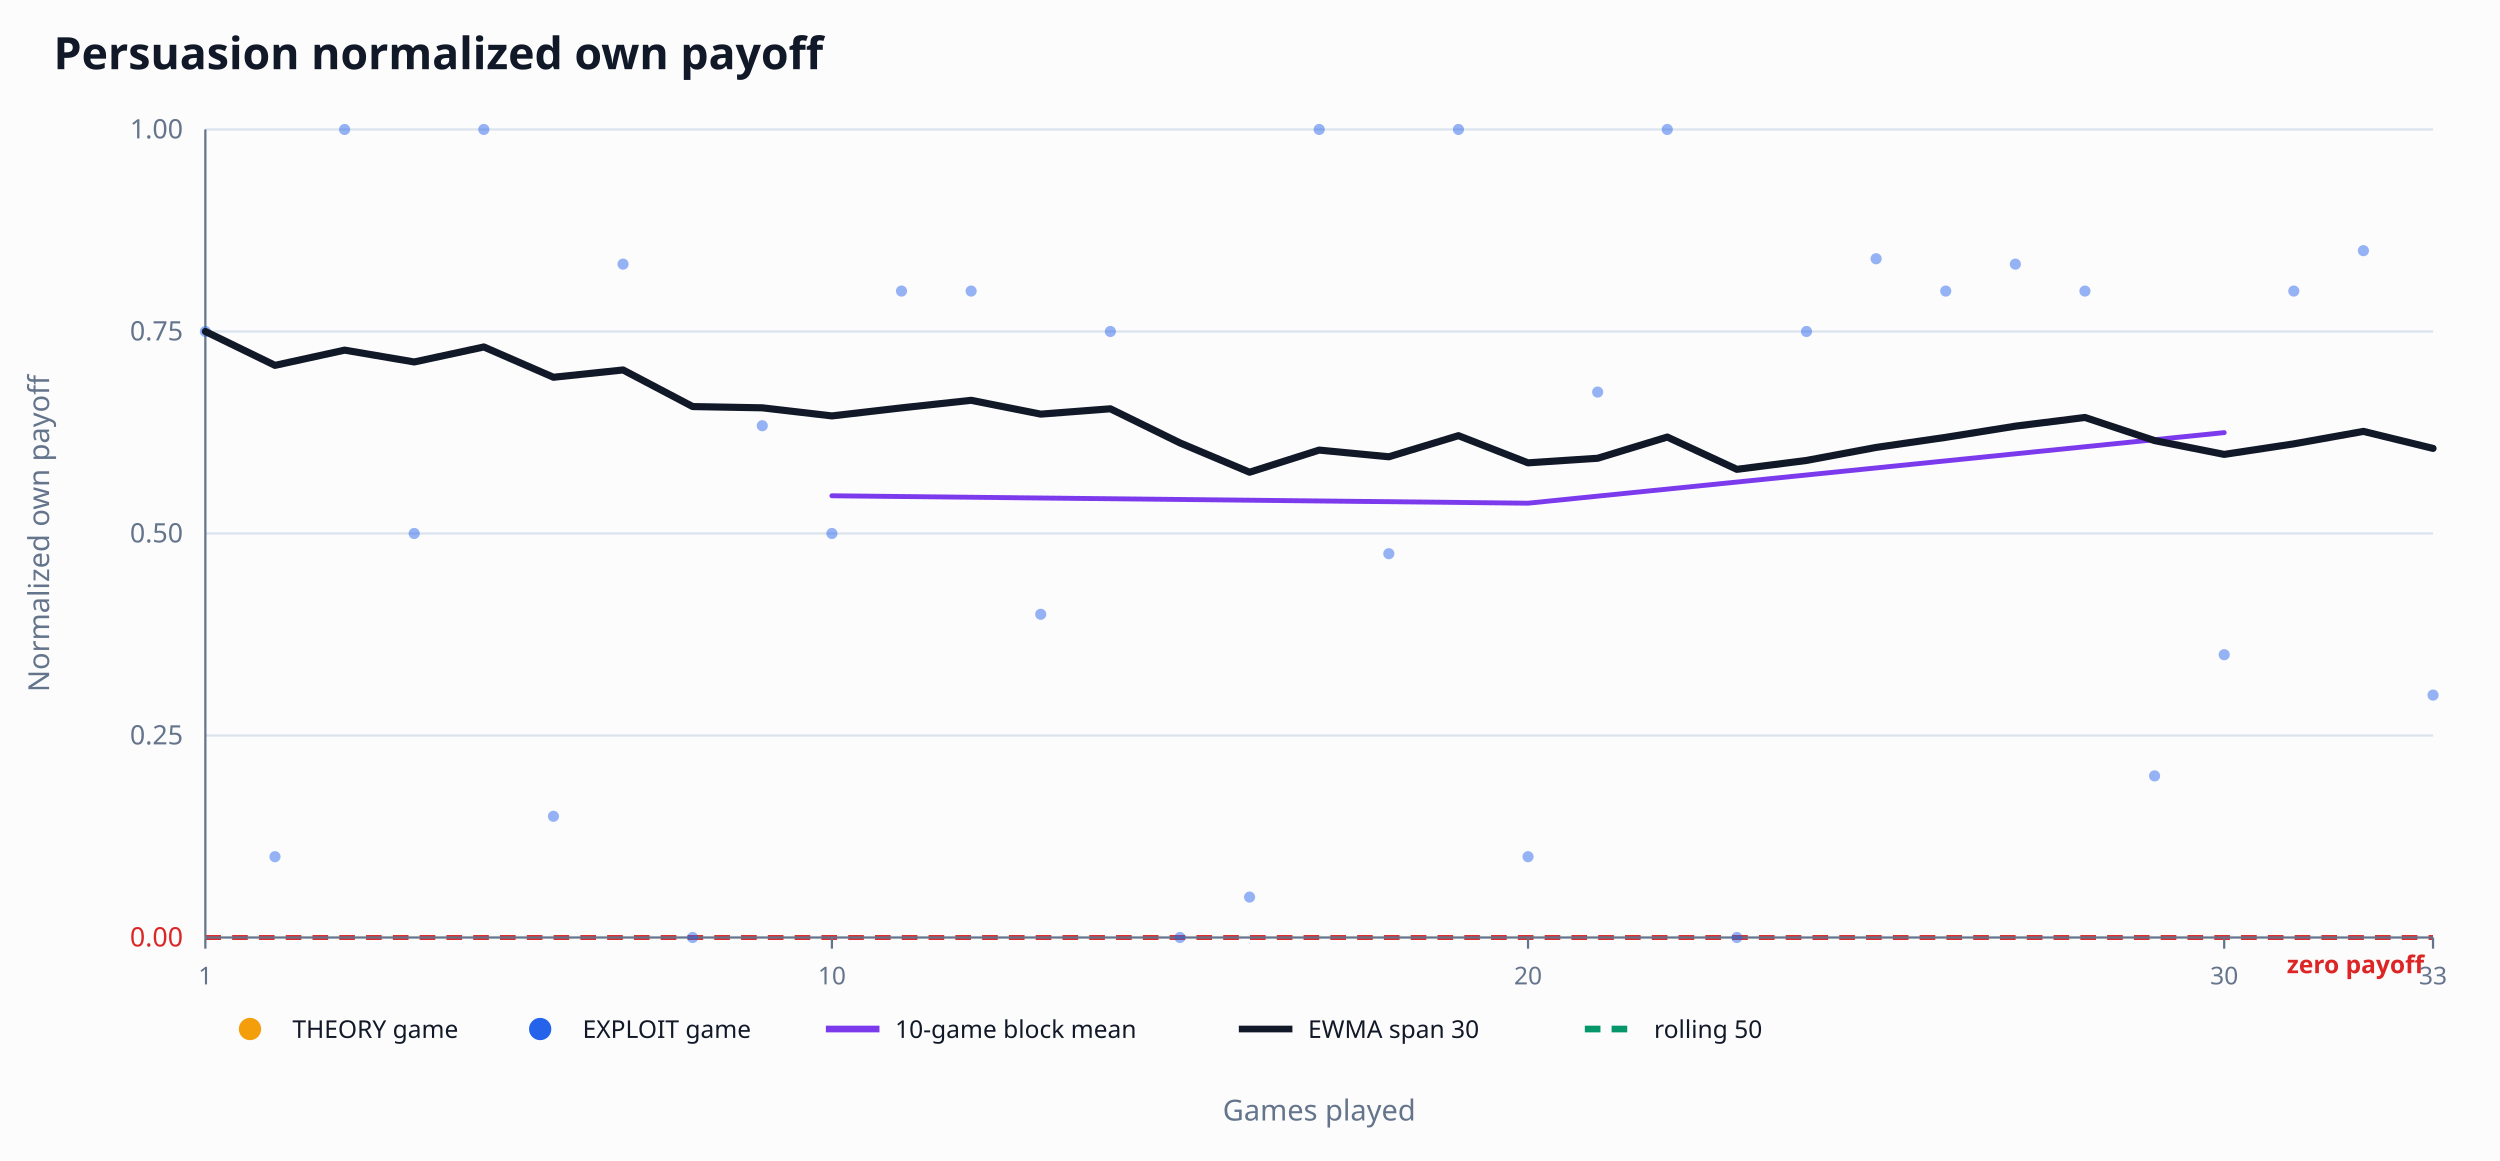
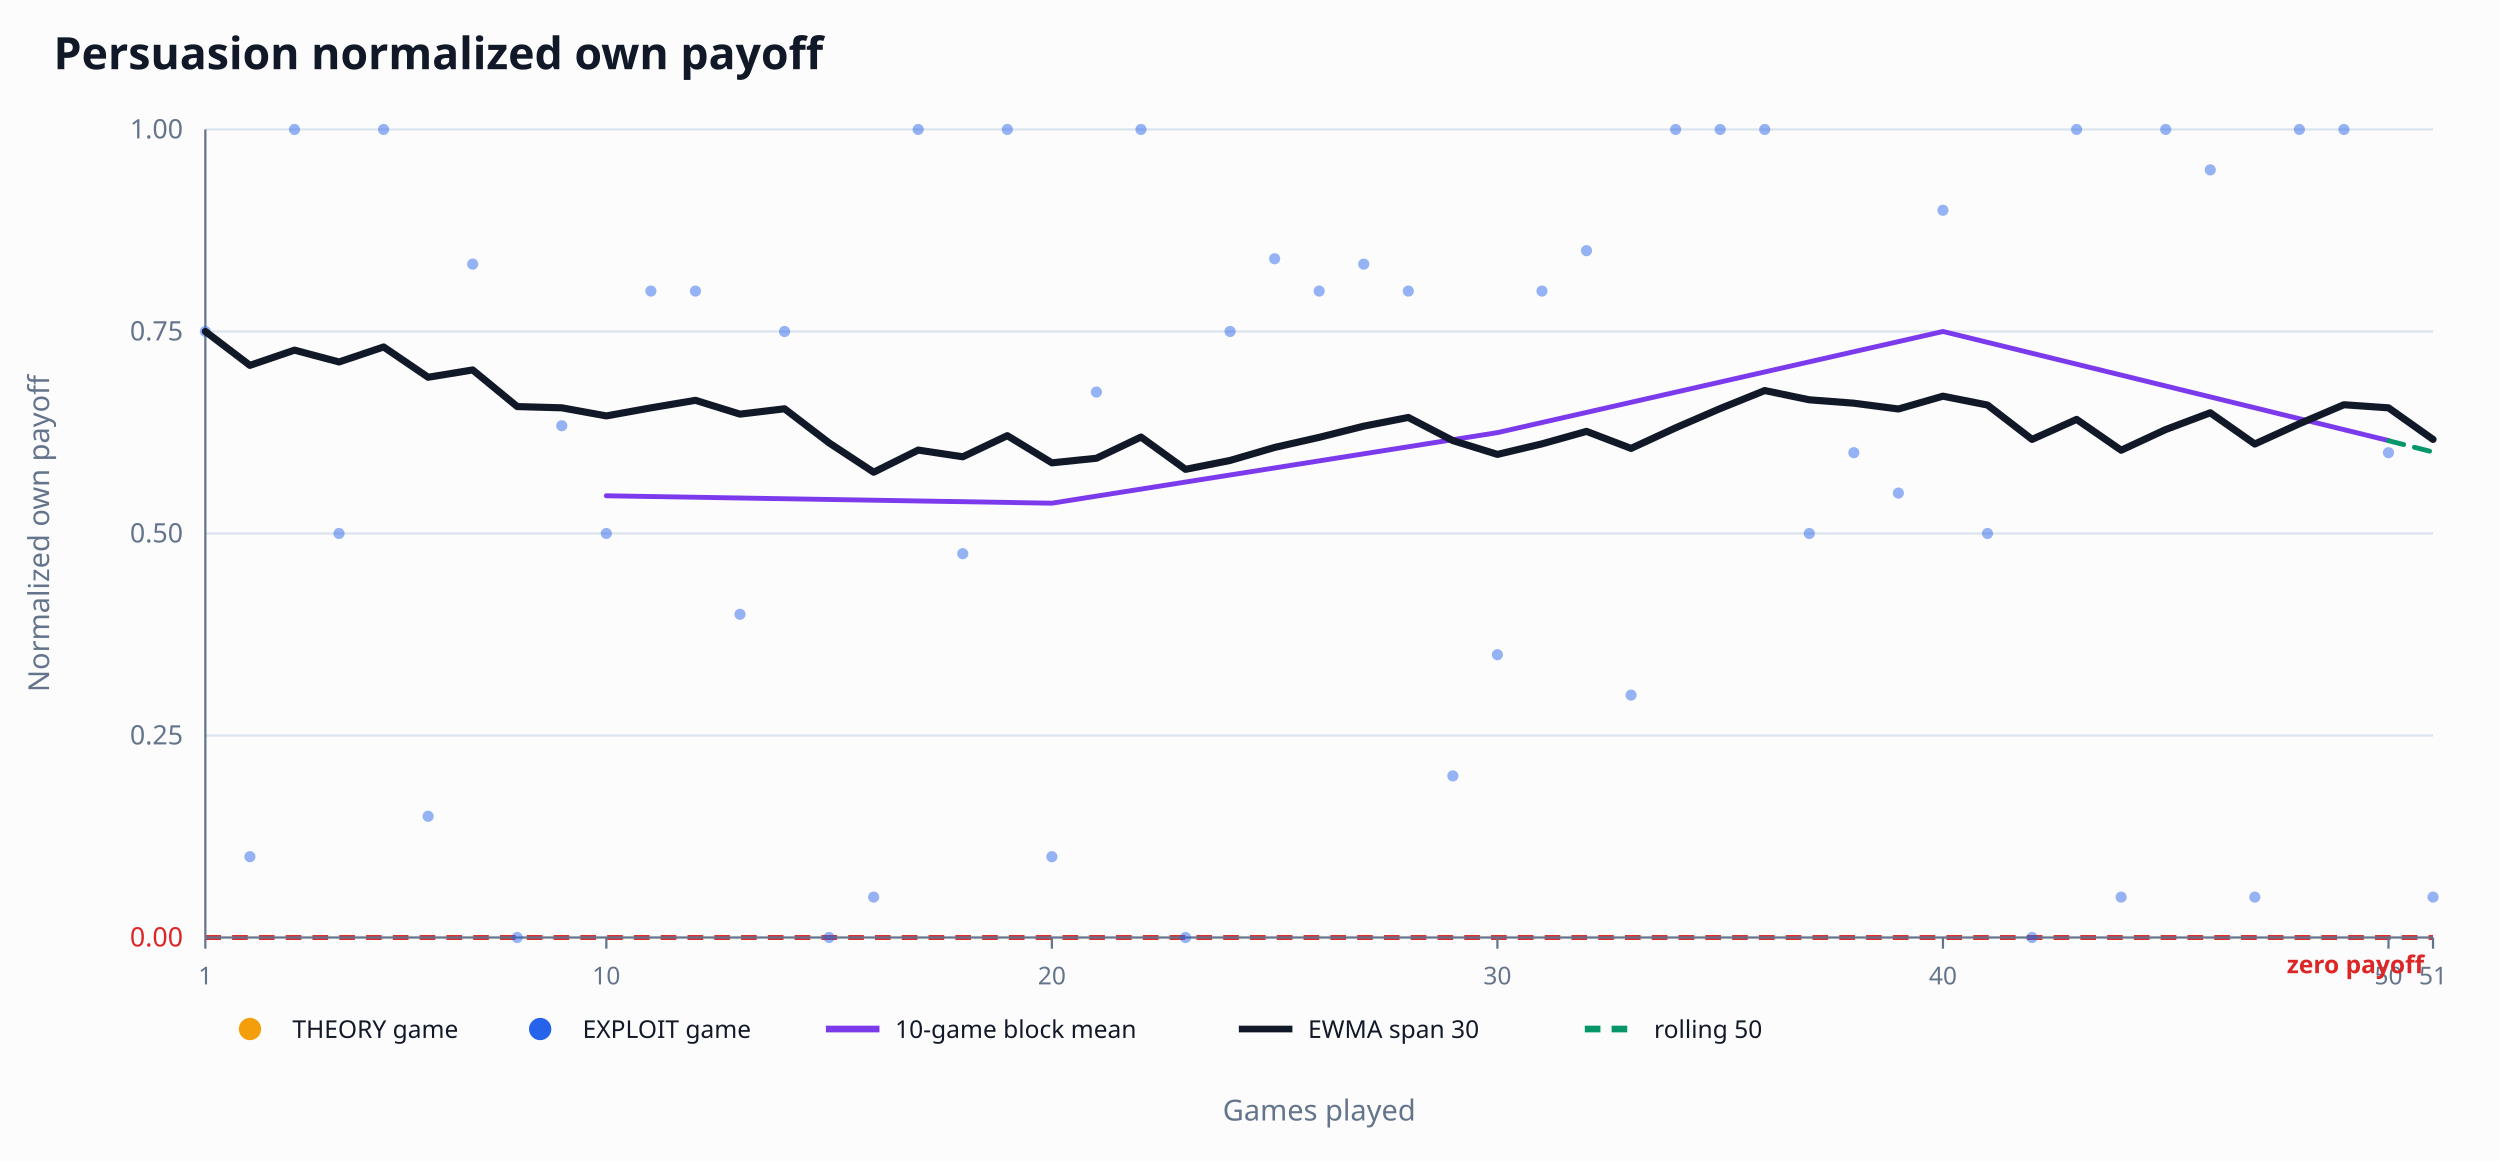
<svg xmlns="http://www.w3.org/2000/svg" width="1120" height="520" viewBox="0 0 1120 520">
  <rect width="100%" height="100%" fill="#fcfcfd" />
  <text x="24" y="31" font-family="system-ui,sans-serif" font-size="20" font-weight="700" fill="#111827">Persuasion normalized own payoff</text>
  <line x1="92" y1="420.00" x2="1090" y2="420.00" stroke="#dc2626" stroke-width="2.2" stroke-dasharray="7,5" />
  <text x="82" y="424.00" text-anchor="end" font-family="system-ui,sans-serif" font-size="12" fill="#dc2626">0.00</text>
  <line x1="92" y1="329.50" x2="1090" y2="329.50" stroke="#dbe3ee" stroke-width="1" />
  <text x="82" y="333.50" text-anchor="end" font-family="system-ui,sans-serif" font-size="12" fill="#64748b">0.25</text>
  <line x1="92" y1="239.00" x2="1090" y2="239.00" stroke="#dbe3ee" stroke-width="1" />
  <text x="82" y="243.00" text-anchor="end" font-family="system-ui,sans-serif" font-size="12" fill="#64748b">0.50</text>
  <line x1="92" y1="148.50" x2="1090" y2="148.50" stroke="#dbe3ee" stroke-width="1" />
  <text x="82" y="152.50" text-anchor="end" font-family="system-ui,sans-serif" font-size="12" fill="#64748b">0.75</text>
  <line x1="92" y1="58.00" x2="1090" y2="58.00" stroke="#dbe3ee" stroke-width="1" />
  <text x="82" y="62.00" text-anchor="end" font-family="system-ui,sans-serif" font-size="12" fill="#64748b">1.00</text>
  <line x1="92.00" y1="420" x2="92.00" y2="425" stroke="#64748b" />
  <text x="92.00" y="441" text-anchor="middle" font-family="system-ui,sans-serif" font-size="11" fill="#64748b">1</text>
-   <line x1="372.69" y1="420" x2="372.69" y2="425" stroke="#64748b" />
-   <text x="372.69" y="441" text-anchor="middle" font-family="system-ui,sans-serif" font-size="11" fill="#64748b">10</text>
-   <line x1="684.56" y1="420" x2="684.56" y2="425" stroke="#64748b" />
-   <text x="684.56" y="441" text-anchor="middle" font-family="system-ui,sans-serif" font-size="11" fill="#64748b">20</text>
-   <line x1="996.44" y1="420" x2="996.44" y2="425" stroke="#64748b" />
-   <text x="996.44" y="441" text-anchor="middle" font-family="system-ui,sans-serif" font-size="11" fill="#64748b">30</text>
+   <line x1="271.64" y1="420" x2="271.64" y2="425" stroke="#64748b" />
+   <text x="271.64" y="441" text-anchor="middle" font-family="system-ui,sans-serif" font-size="11" fill="#64748b">10</text>
+   <line x1="471.24" y1="420" x2="471.24" y2="425" stroke="#64748b" />
+   <text x="471.24" y="441" text-anchor="middle" font-family="system-ui,sans-serif" font-size="11" fill="#64748b">20</text>
+   <line x1="670.84" y1="420" x2="670.84" y2="425" stroke="#64748b" />
+   <text x="670.84" y="441" text-anchor="middle" font-family="system-ui,sans-serif" font-size="11" fill="#64748b">30</text>
+   <line x1="870.44" y1="420" x2="870.44" y2="425" stroke="#64748b" />
+   <text x="870.44" y="441" text-anchor="middle" font-family="system-ui,sans-serif" font-size="11" fill="#64748b">40</text>
+   <line x1="1070.04" y1="420" x2="1070.04" y2="425" stroke="#64748b" />
+   <text x="1070.04" y="441" text-anchor="middle" font-family="system-ui,sans-serif" font-size="11" fill="#64748b">50</text>
  <line x1="1090.00" y1="420" x2="1090.00" y2="425" stroke="#64748b" />
-   <text x="1090.00" y="441" text-anchor="middle" font-family="system-ui,sans-serif" font-size="11" fill="#64748b">33</text>
+   <text x="1090.00" y="441" text-anchor="middle" font-family="system-ui,sans-serif" font-size="11" fill="#64748b">51</text>
  <line x1="92" y1="58" x2="92" y2="420" stroke="#64748b" />
  <line x1="92" y1="420" x2="1090" y2="420" stroke="#64748b" />
  <text x="591.00" y="502" text-anchor="middle" font-family="system-ui,sans-serif" font-size="13" fill="#64748b">Games played</text>
  <text x="22" y="239.00" text-anchor="middle" transform="rotate(-90 22 239.00)" font-family="system-ui,sans-serif" font-size="13" fill="#64748b">Normalized own payoff</text>
  <text x="1086" y="436.00" text-anchor="end" font-family="system-ui,sans-serif" font-size="11" font-weight="700" fill="#dc2626">zero payoff</text>
  <circle cx="92.00" cy="148.50" r="2.5" fill="#2563eb" opacity="0.48" />
-   <circle cx="123.19" cy="383.80" r="2.5" fill="#2563eb" opacity="0.48" />
-   <circle cx="154.38" cy="58.00" r="2.5" fill="#2563eb" opacity="0.48" />
-   <circle cx="185.56" cy="239.00" r="2.5" fill="#2563eb" opacity="0.48" />
-   <circle cx="216.75" cy="58.00" r="2.5" fill="#2563eb" opacity="0.48" />
-   <circle cx="247.94" cy="365.70" r="2.5" fill="#2563eb" opacity="0.48" />
-   <circle cx="279.12" cy="118.33" r="2.5" fill="#2563eb" opacity="0.48" />
-   <circle cx="310.31" cy="420.00" r="2.5" fill="#2563eb" opacity="0.48" />
-   <circle cx="341.50" cy="190.73" r="2.5" fill="#2563eb" opacity="0.48" />
-   <circle cx="372.69" cy="239.00" r="2.5" fill="#2563eb" opacity="0.48" />
-   <circle cx="403.88" cy="130.40" r="2.5" fill="#2563eb" opacity="0.48" />
-   <circle cx="435.06" cy="130.40" r="2.5" fill="#2563eb" opacity="0.48" />
-   <circle cx="466.25" cy="275.20" r="2.5" fill="#2563eb" opacity="0.48" />
-   <circle cx="497.44" cy="148.50" r="2.5" fill="#2563eb" opacity="0.48" />
-   <circle cx="528.62" cy="420.00" r="2.5" fill="#2563eb" opacity="0.48" />
-   <circle cx="559.81" cy="401.90" r="2.5" fill="#2563eb" opacity="0.48" />
-   <circle cx="591.00" cy="58.00" r="2.5" fill="#2563eb" opacity="0.48" />
-   <circle cx="622.19" cy="248.05" r="2.5" fill="#2563eb" opacity="0.48" />
-   <circle cx="653.38" cy="58.00" r="2.5" fill="#2563eb" opacity="0.48" />
-   <circle cx="684.56" cy="383.80" r="2.5" fill="#2563eb" opacity="0.48" />
-   <circle cx="715.75" cy="175.65" r="2.5" fill="#2563eb" opacity="0.48" />
-   <circle cx="746.94" cy="58.00" r="2.5" fill="#2563eb" opacity="0.48" />
-   <circle cx="778.12" cy="420.00" r="2.5" fill="#2563eb" opacity="0.48" />
-   <circle cx="809.31" cy="148.50" r="2.5" fill="#2563eb" opacity="0.48" />
-   <circle cx="840.50" cy="115.92" r="2.5" fill="#2563eb" opacity="0.48" />
-   <circle cx="871.69" cy="130.40" r="2.5" fill="#2563eb" opacity="0.48" />
-   <circle cx="902.88" cy="118.33" r="2.5" fill="#2563eb" opacity="0.48" />
-   <circle cx="934.06" cy="130.40" r="2.5" fill="#2563eb" opacity="0.48" />
-   <circle cx="965.25" cy="347.60" r="2.5" fill="#2563eb" opacity="0.48" />
-   <circle cx="996.44" cy="293.30" r="2.5" fill="#2563eb" opacity="0.48" />
-   <circle cx="1027.62" cy="130.40" r="2.5" fill="#2563eb" opacity="0.48" />
-   <circle cx="1058.81" cy="112.30" r="2.5" fill="#2563eb" opacity="0.48" />
-   <circle cx="1090.00" cy="311.40" r="2.5" fill="#2563eb" opacity="0.48" />
-   <polyline points="372.69,222.11 684.56,225.43 996.44,193.81" fill="none" stroke="#7c3aed" stroke-width="2.2" stroke-linejoin="round" stroke-linecap="round" />
-   <polyline points="92.00,148.50 123.19,163.68 154.38,156.86 185.56,162.16 216.75,155.44 247.94,169.01 279.12,165.74 310.31,182.14 341.50,182.70 372.69,186.33 403.88,182.72 435.06,179.34 466.25,185.53 497.44,183.14 528.62,198.42 559.81,211.55 591.00,201.64 622.19,204.64 653.38,195.18 684.56,207.35 715.75,205.30 746.94,195.80 778.12,210.26 809.31,206.28 840.50,200.45 871.69,195.93 902.88,190.92 934.06,187.02 965.25,197.38 996.44,203.57 1027.62,198.85 1058.81,193.26 1090.00,200.88" fill="none" stroke="#111827" stroke-width="3.2" stroke-linejoin="round" stroke-linecap="round" />
+   <circle cx="111.96" cy="383.80" r="2.5" fill="#2563eb" opacity="0.48" />
+   <circle cx="131.92" cy="58.00" r="2.5" fill="#2563eb" opacity="0.48" />
+   <circle cx="151.88" cy="239.00" r="2.5" fill="#2563eb" opacity="0.48" />
+   <circle cx="171.84" cy="58.00" r="2.5" fill="#2563eb" opacity="0.48" />
+   <circle cx="191.80" cy="365.70" r="2.5" fill="#2563eb" opacity="0.48" />
+   <circle cx="211.76" cy="118.33" r="2.5" fill="#2563eb" opacity="0.48" />
+   <circle cx="231.72" cy="420.00" r="2.5" fill="#2563eb" opacity="0.48" />
+   <circle cx="251.68" cy="190.73" r="2.5" fill="#2563eb" opacity="0.48" />
+   <circle cx="271.64" cy="239.00" r="2.5" fill="#2563eb" opacity="0.48" />
+   <circle cx="291.60" cy="130.40" r="2.5" fill="#2563eb" opacity="0.48" />
+   <circle cx="311.56" cy="130.40" r="2.5" fill="#2563eb" opacity="0.48" />
+   <circle cx="331.52" cy="275.20" r="2.5" fill="#2563eb" opacity="0.48" />
+   <circle cx="351.48" cy="148.50" r="2.5" fill="#2563eb" opacity="0.48" />
+   <circle cx="371.44" cy="420.00" r="2.5" fill="#2563eb" opacity="0.48" />
+   <circle cx="391.40" cy="401.90" r="2.5" fill="#2563eb" opacity="0.48" />
+   <circle cx="411.36" cy="58.00" r="2.5" fill="#2563eb" opacity="0.48" />
+   <circle cx="431.32" cy="248.05" r="2.5" fill="#2563eb" opacity="0.48" />
+   <circle cx="451.28" cy="58.00" r="2.5" fill="#2563eb" opacity="0.48" />
+   <circle cx="471.24" cy="383.80" r="2.5" fill="#2563eb" opacity="0.48" />
+   <circle cx="491.20" cy="175.65" r="2.5" fill="#2563eb" opacity="0.48" />
+   <circle cx="511.16" cy="58.00" r="2.5" fill="#2563eb" opacity="0.48" />
+   <circle cx="531.12" cy="420.00" r="2.5" fill="#2563eb" opacity="0.48" />
+   <circle cx="551.08" cy="148.50" r="2.5" fill="#2563eb" opacity="0.48" />
+   <circle cx="571.04" cy="115.92" r="2.5" fill="#2563eb" opacity="0.48" />
+   <circle cx="591.00" cy="130.40" r="2.5" fill="#2563eb" opacity="0.48" />
+   <circle cx="610.96" cy="118.33" r="2.5" fill="#2563eb" opacity="0.48" />
+   <circle cx="630.92" cy="130.40" r="2.5" fill="#2563eb" opacity="0.48" />
+   <circle cx="650.88" cy="347.60" r="2.5" fill="#2563eb" opacity="0.48" />
+   <circle cx="670.84" cy="293.30" r="2.5" fill="#2563eb" opacity="0.48" />
+   <circle cx="690.80" cy="130.40" r="2.5" fill="#2563eb" opacity="0.48" />
+   <circle cx="710.76" cy="112.30" r="2.5" fill="#2563eb" opacity="0.48" />
+   <circle cx="730.72" cy="311.40" r="2.5" fill="#2563eb" opacity="0.48" />
+   <circle cx="750.68" cy="58.00" r="2.5" fill="#2563eb" opacity="0.48" />
+   <circle cx="770.64" cy="58.00" r="2.5" fill="#2563eb" opacity="0.48" />
+   <circle cx="790.60" cy="58.00" r="2.5" fill="#2563eb" opacity="0.48" />
+   <circle cx="810.56" cy="239.00" r="2.5" fill="#2563eb" opacity="0.48" />
+   <circle cx="830.52" cy="202.80" r="2.5" fill="#2563eb" opacity="0.48" />
+   <circle cx="850.48" cy="220.90" r="2.5" fill="#2563eb" opacity="0.48" />
+   <circle cx="870.44" cy="94.20" r="2.5" fill="#2563eb" opacity="0.48" />
+   <circle cx="890.40" cy="239.00" r="2.5" fill="#2563eb" opacity="0.48" />
+   <circle cx="910.36" cy="420.00" r="2.5" fill="#2563eb" opacity="0.48" />
+   <circle cx="930.32" cy="58.00" r="2.5" fill="#2563eb" opacity="0.48" />
+   <circle cx="950.28" cy="401.90" r="2.5" fill="#2563eb" opacity="0.48" />
+   <circle cx="970.24" cy="58.00" r="2.5" fill="#2563eb" opacity="0.48" />
+   <circle cx="990.20" cy="76.10" r="2.5" fill="#2563eb" opacity="0.48" />
+   <circle cx="1010.16" cy="401.90" r="2.5" fill="#2563eb" opacity="0.48" />
+   <circle cx="1030.12" cy="58.00" r="2.5" fill="#2563eb" opacity="0.48" />
+   <circle cx="1050.08" cy="58.00" r="2.5" fill="#2563eb" opacity="0.48" />
+   <circle cx="1070.04" cy="202.80" r="2.5" fill="#2563eb" opacity="0.48" />
+   <circle cx="1090.00" cy="401.90" r="2.5" fill="#2563eb" opacity="0.48" />
+   <polyline points="271.64,222.11 471.24,225.43 670.84,193.81 870.44,148.50 1070.04,197.37" fill="none" stroke="#7c3aed" stroke-width="2.2" stroke-linejoin="round" stroke-linecap="round" />
+   <polyline points="92.00,148.50 111.96,163.68 131.92,156.86 151.88,162.16 171.84,155.44 191.80,169.01 211.76,165.74 231.72,182.14 251.68,182.70 271.64,186.33 291.60,182.72 311.56,179.34 331.52,185.53 351.48,183.14 371.44,198.42 391.40,211.55 411.36,201.64 431.32,204.64 451.28,195.18 471.24,207.35 491.20,205.30 511.16,195.80 531.12,210.26 551.08,206.28 571.04,200.45 591.00,195.93 610.96,190.92 630.92,187.02 650.88,197.38 670.84,203.57 690.80,198.85 710.76,193.26 730.72,200.88 750.68,191.67 770.64,183.04 790.60,174.97 810.56,179.11 830.52,180.63 850.48,183.23 870.44,177.49 890.40,181.46 910.36,196.85 930.32,187.89 950.28,201.70 970.24,192.43 990.20,184.92 1010.16,198.92 1030.12,189.83 1050.08,181.32 1070.04,182.71 1090.00,196.85" fill="none" stroke="#111827" stroke-width="3.2" stroke-linejoin="round" stroke-linecap="round" />
+   <polyline points="1070.04,197.44 1090.00,202.51" fill="none" stroke="#059669" stroke-width="2.2" stroke-linejoin="round" stroke-linecap="round" stroke-dasharray="7,5" />
  <circle cx="112" cy="461" r="5" fill="#f59e0b" />
  <text x="131" y="465" font-family="system-ui,sans-serif" font-size="11" fill="#111827">THEORY game</text>
  <circle cx="242" cy="461" r="5" fill="#2563eb" />
  <text x="261" y="465" font-family="system-ui,sans-serif" font-size="11" fill="#111827">EXPLOIT game</text>
  <line x1="370" y1="461" x2="394" y2="461" stroke="#7c3aed" stroke-width="3" />
  <text x="401" y="465" font-family="system-ui,sans-serif" font-size="11" fill="#111827">10-game block mean</text>
  <line x1="555" y1="461" x2="579" y2="461" stroke="#111827" stroke-width="3" />
  <text x="586" y="465" font-family="system-ui,sans-serif" font-size="11" fill="#111827">EWMA span 30</text>
  <line x1="710" y1="461" x2="734" y2="461" stroke="#059669" stroke-width="3" stroke-dasharray="7,5" />
  <text x="741" y="465" font-family="system-ui,sans-serif" font-size="11" fill="#111827">rolling 50</text>
</svg>
